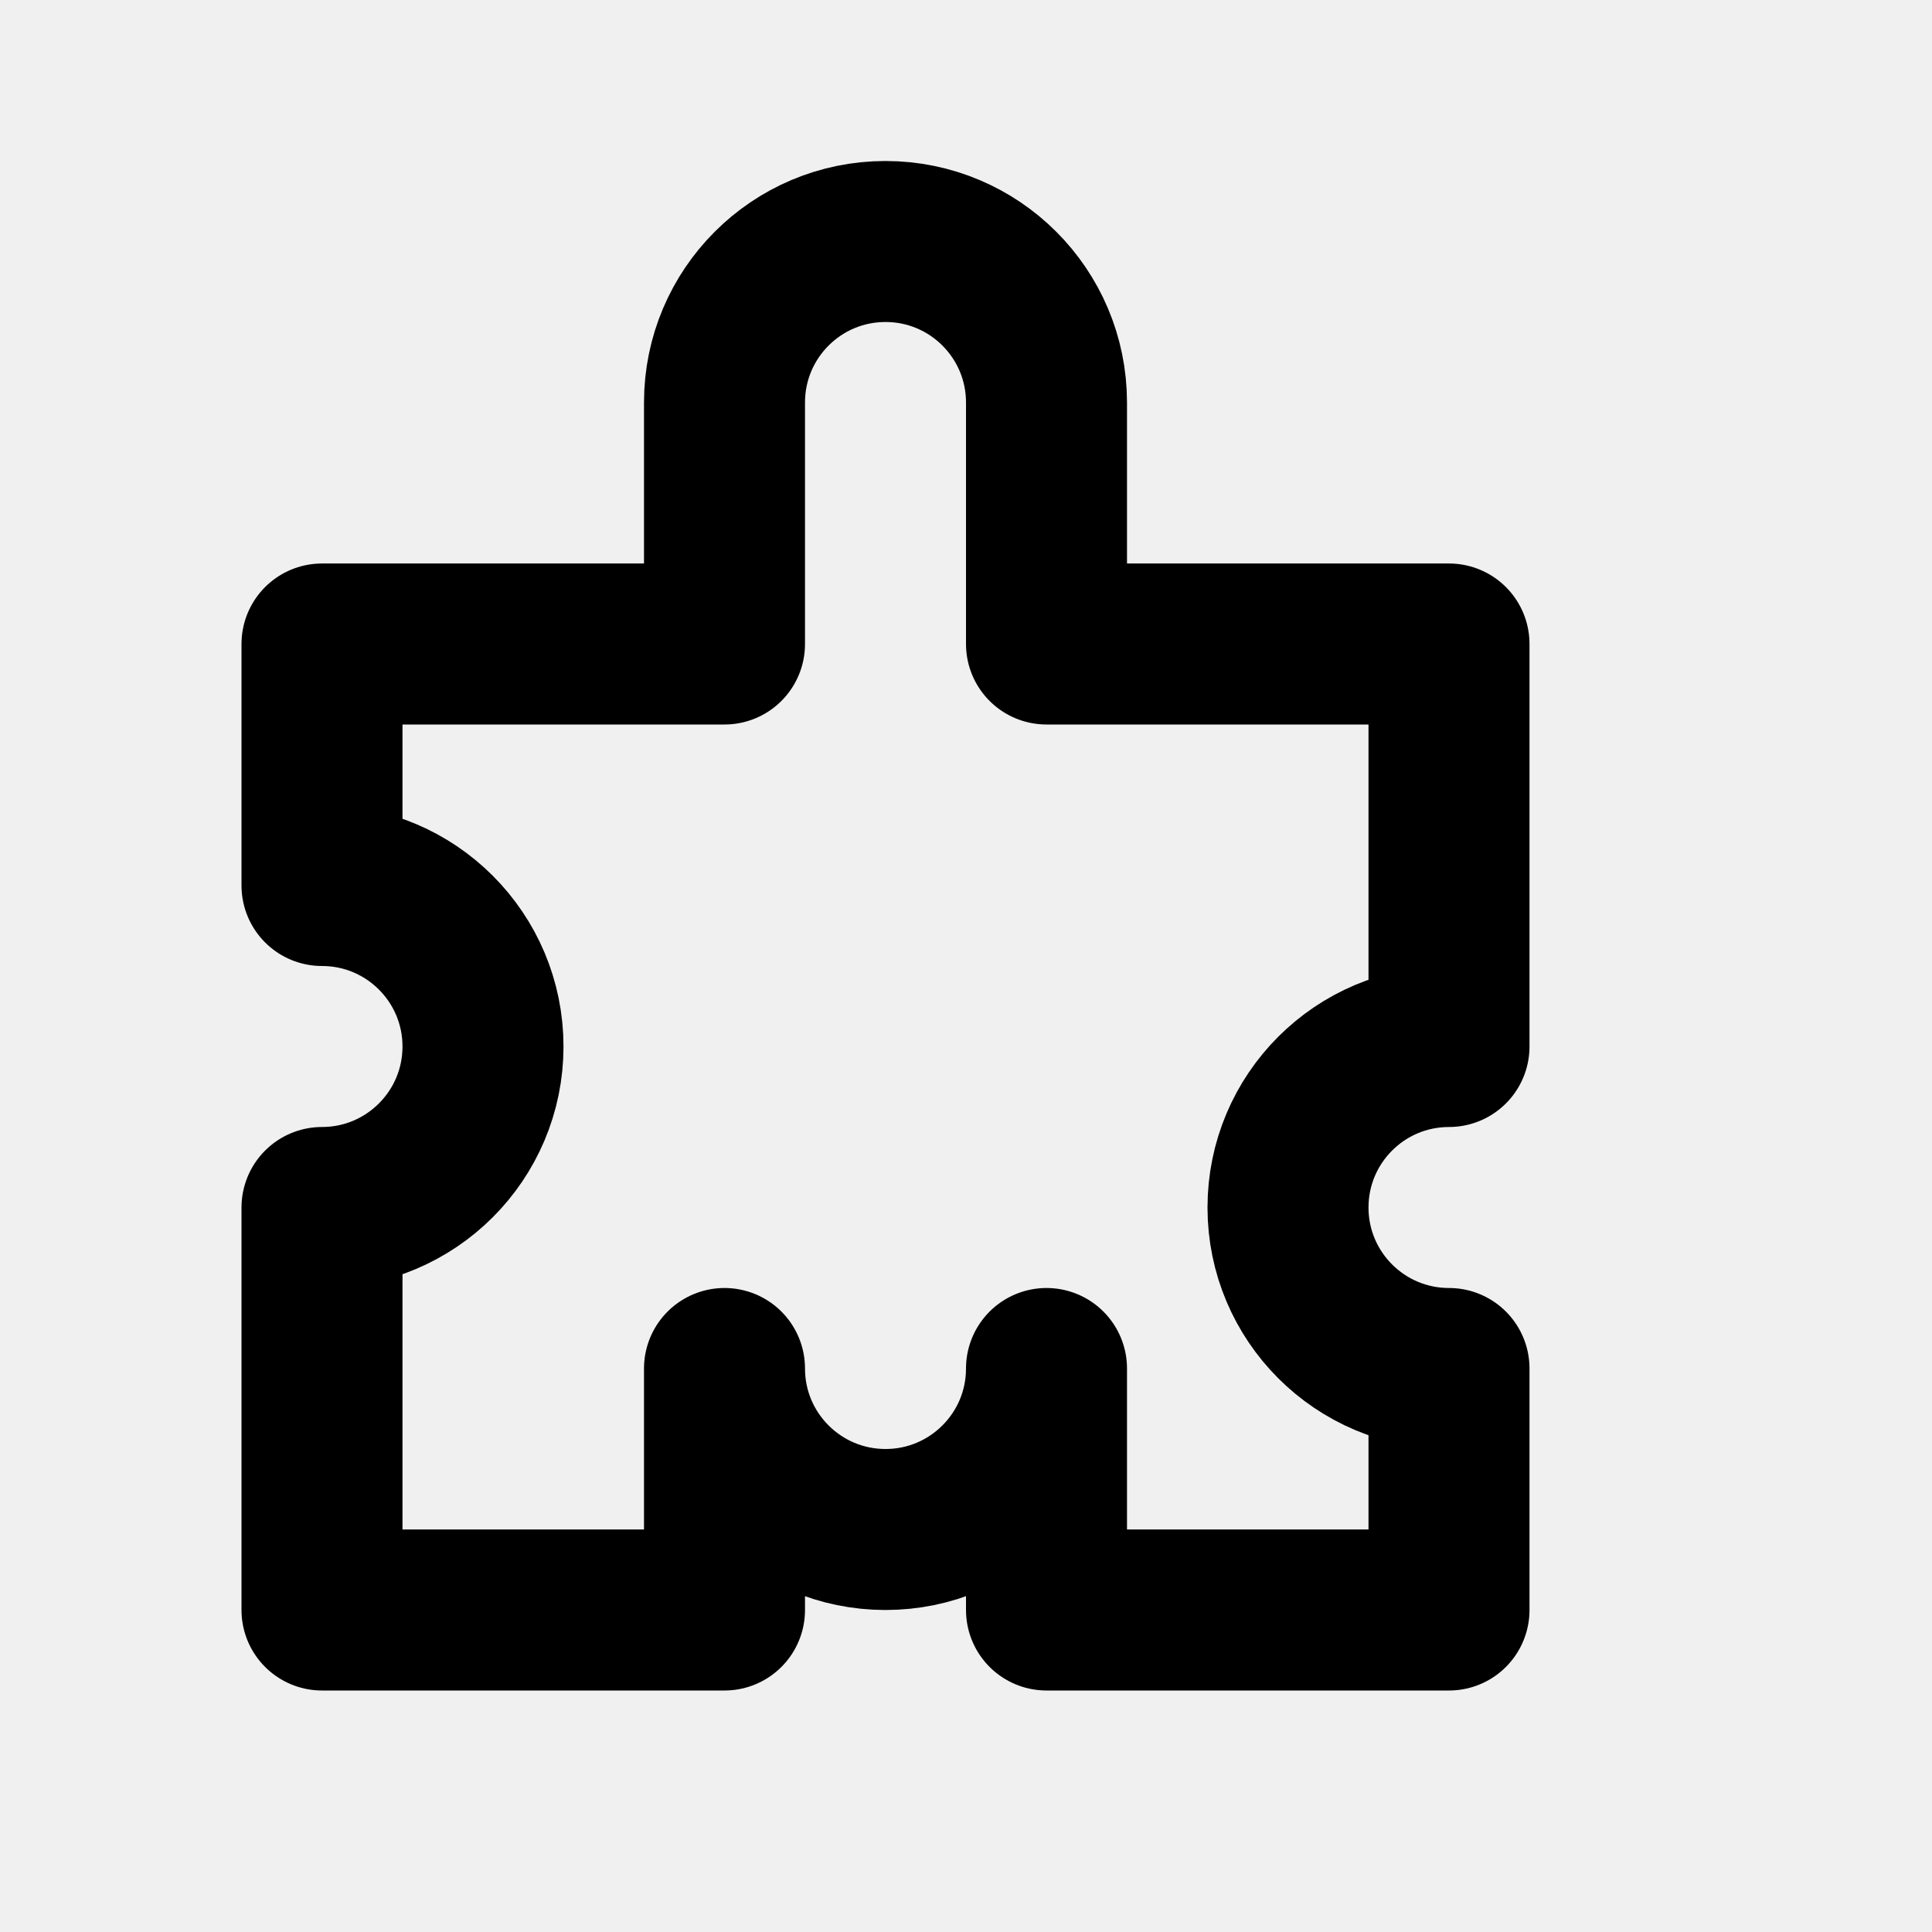
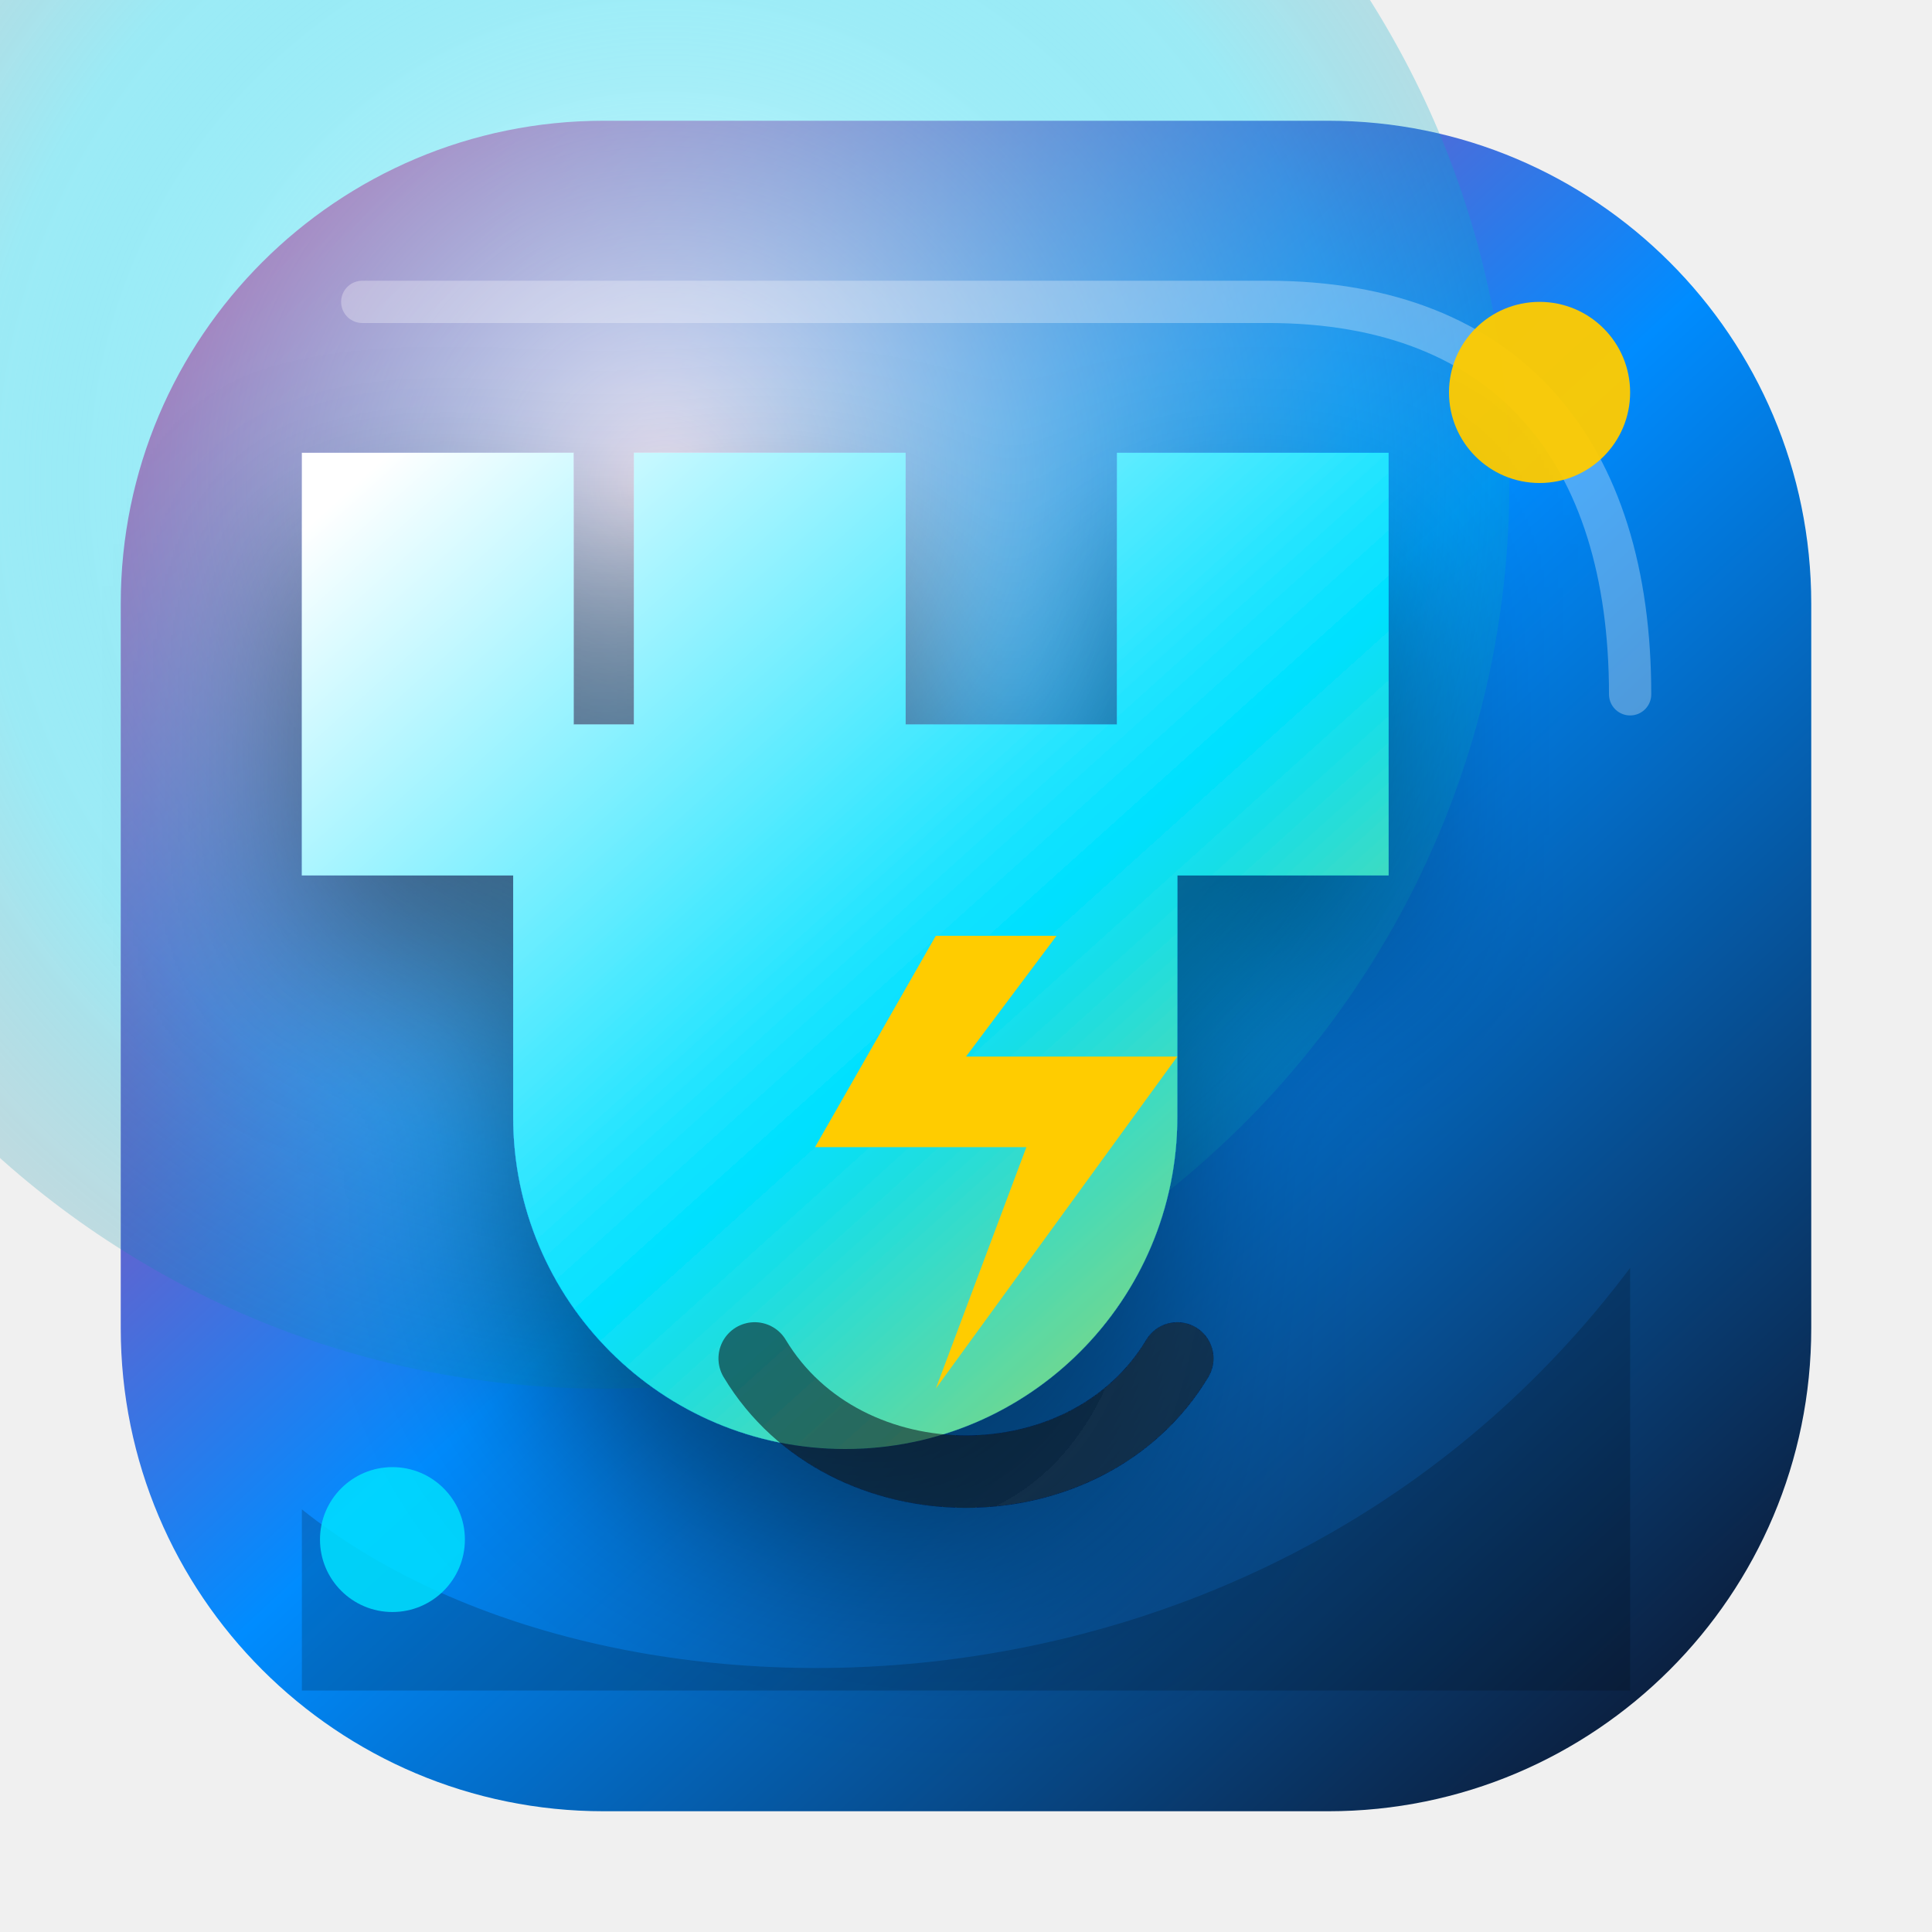
- <svg xmlns="http://www.w3.org/2000/svg" viewBox="0 0 24 24" role="img" aria-label="Plugins">
-   <path d="M4 8h5V5a2 2 0 0 1 4 0v3h5v5a2 2 0 0 0 0 4v3h-5v-3a2 2 0 0 1-4 0v3H4v-5a2 2 0 0 0 0-4z" fill="none" stroke="currentColor" stroke-width="2" stroke-linecap="round" stroke-linejoin="round" />
+ <svg xmlns="http://www.w3.org/2000/svg" viewBox="0 0 64 64" width="64" height="64" role="img" aria-label="Monoline Plugins">
+   <defs>
+     <linearGradient id="bg-monoline-plugins" x1="10" y1="8" x2="58" y2="60" gradientUnits="userSpaceOnUse">
+       <stop offset="0" stop-color="#f72585" />
+       <stop offset="0.46" stop-color="#008cff" />
+       <stop offset="1" stop-color="#0d1024" />
+     </linearGradient>
+     <radialGradient id="glow-monoline-plugins" cx="22" cy="16" r="44" gradientUnits="userSpaceOnUse">
+       <stop offset="0" stop-color="#ffffff" stop-opacity="0.85" />
+       <stop offset="0.52" stop-color="#00e0ff" stop-opacity="0.35" />
+       <stop offset="1" stop-color="#0d1024" stop-opacity="0" />
+     </radialGradient>
+     <linearGradient id="glyph-monoline-plugins" x1="14" y1="14" x2="50" y2="54" gradientUnits="userSpaceOnUse">
+       <stop offset="0" stop-color="#ffffff" />
+       <stop offset="0.48" stop-color="#00e0ff" />
+       <stop offset="1" stop-color="#ffcc00" />
+     </linearGradient>
+     <filter id="shadow-monoline-plugins" x="-20%" y="-20%" width="140%" height="150%">
+       <feDropShadow dx="0" dy="3" stdDeviation="3" flood-color="#000" flood-opacity="0.45" />
+     </filter>
+   </defs>
+   <rect x="4" y="4" width="56" height="56" rx="16" fill="url(#bg-monoline-plugins)" />
+   <circle cx="20" cy="16" r="30" fill="url(#glow-monoline-plugins)" />
+   <path d="M10 50 C20 58 42 58 54 42 L54 56 L10 56 Z" fill="#000" opacity="0.18" />
+   <path d="M12 10 H42 C50 10 54 15 54 23" fill="none" stroke="#fff" stroke-opacity="0.30" stroke-width="1.4" stroke-linecap="round" />
+   <circle cx="51" cy="13" r="3" fill="#ffcc00" opacity="0.95" />
+   <circle cx="13" cy="51" r="2.4" fill="#00e0ff" opacity="0.85" />
+   <g filter="url(#shadow-monoline-plugins)">
+     <path d="M21 15h9v9h7v-9h9v14h-7v8a11 11 0 0 1-22 0v-8h-7V15h9v9h2z" fill="url(#glyph-monoline-plugins)" />
+     <path d="M25 45c3 5 11 5 14 0" fill="none" stroke="#09101a" stroke-width="2.4" stroke-linecap="round" opacity=".55" />
+     <path d="M31 31l-4 7h7l-3 8 8-11h-7l3-4z" fill="#ffcc00" />
+   </g>
</svg>
